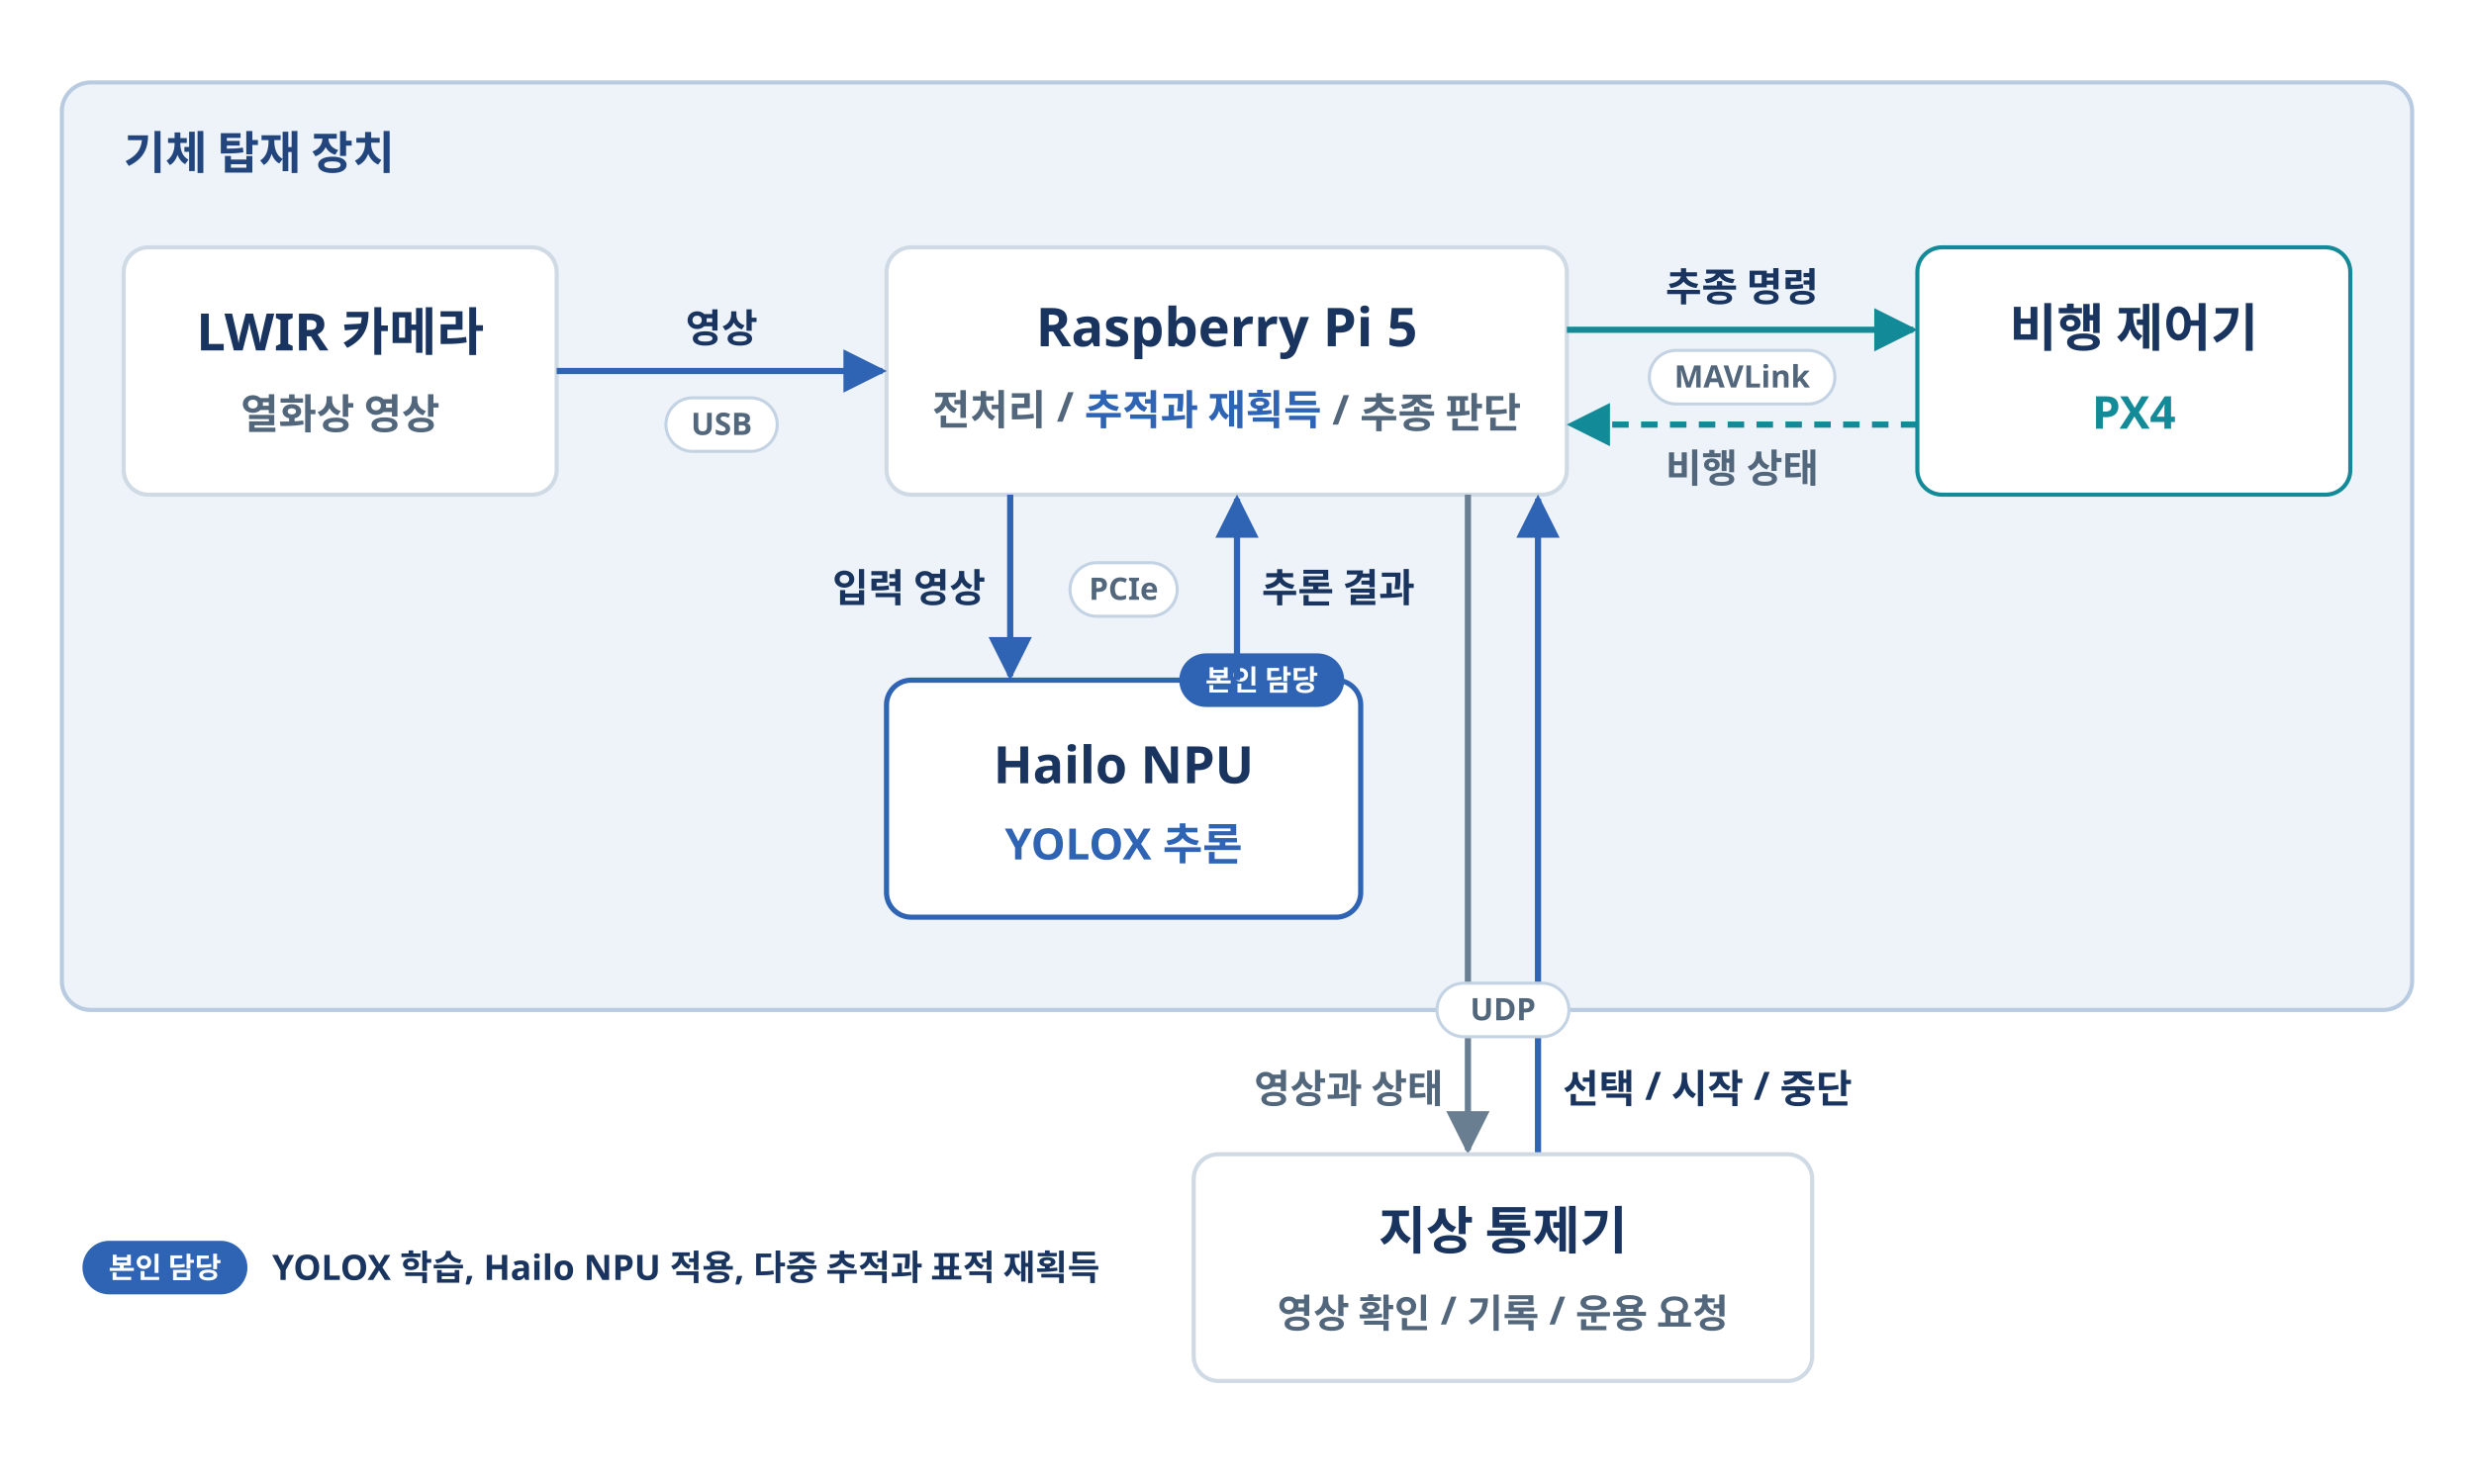
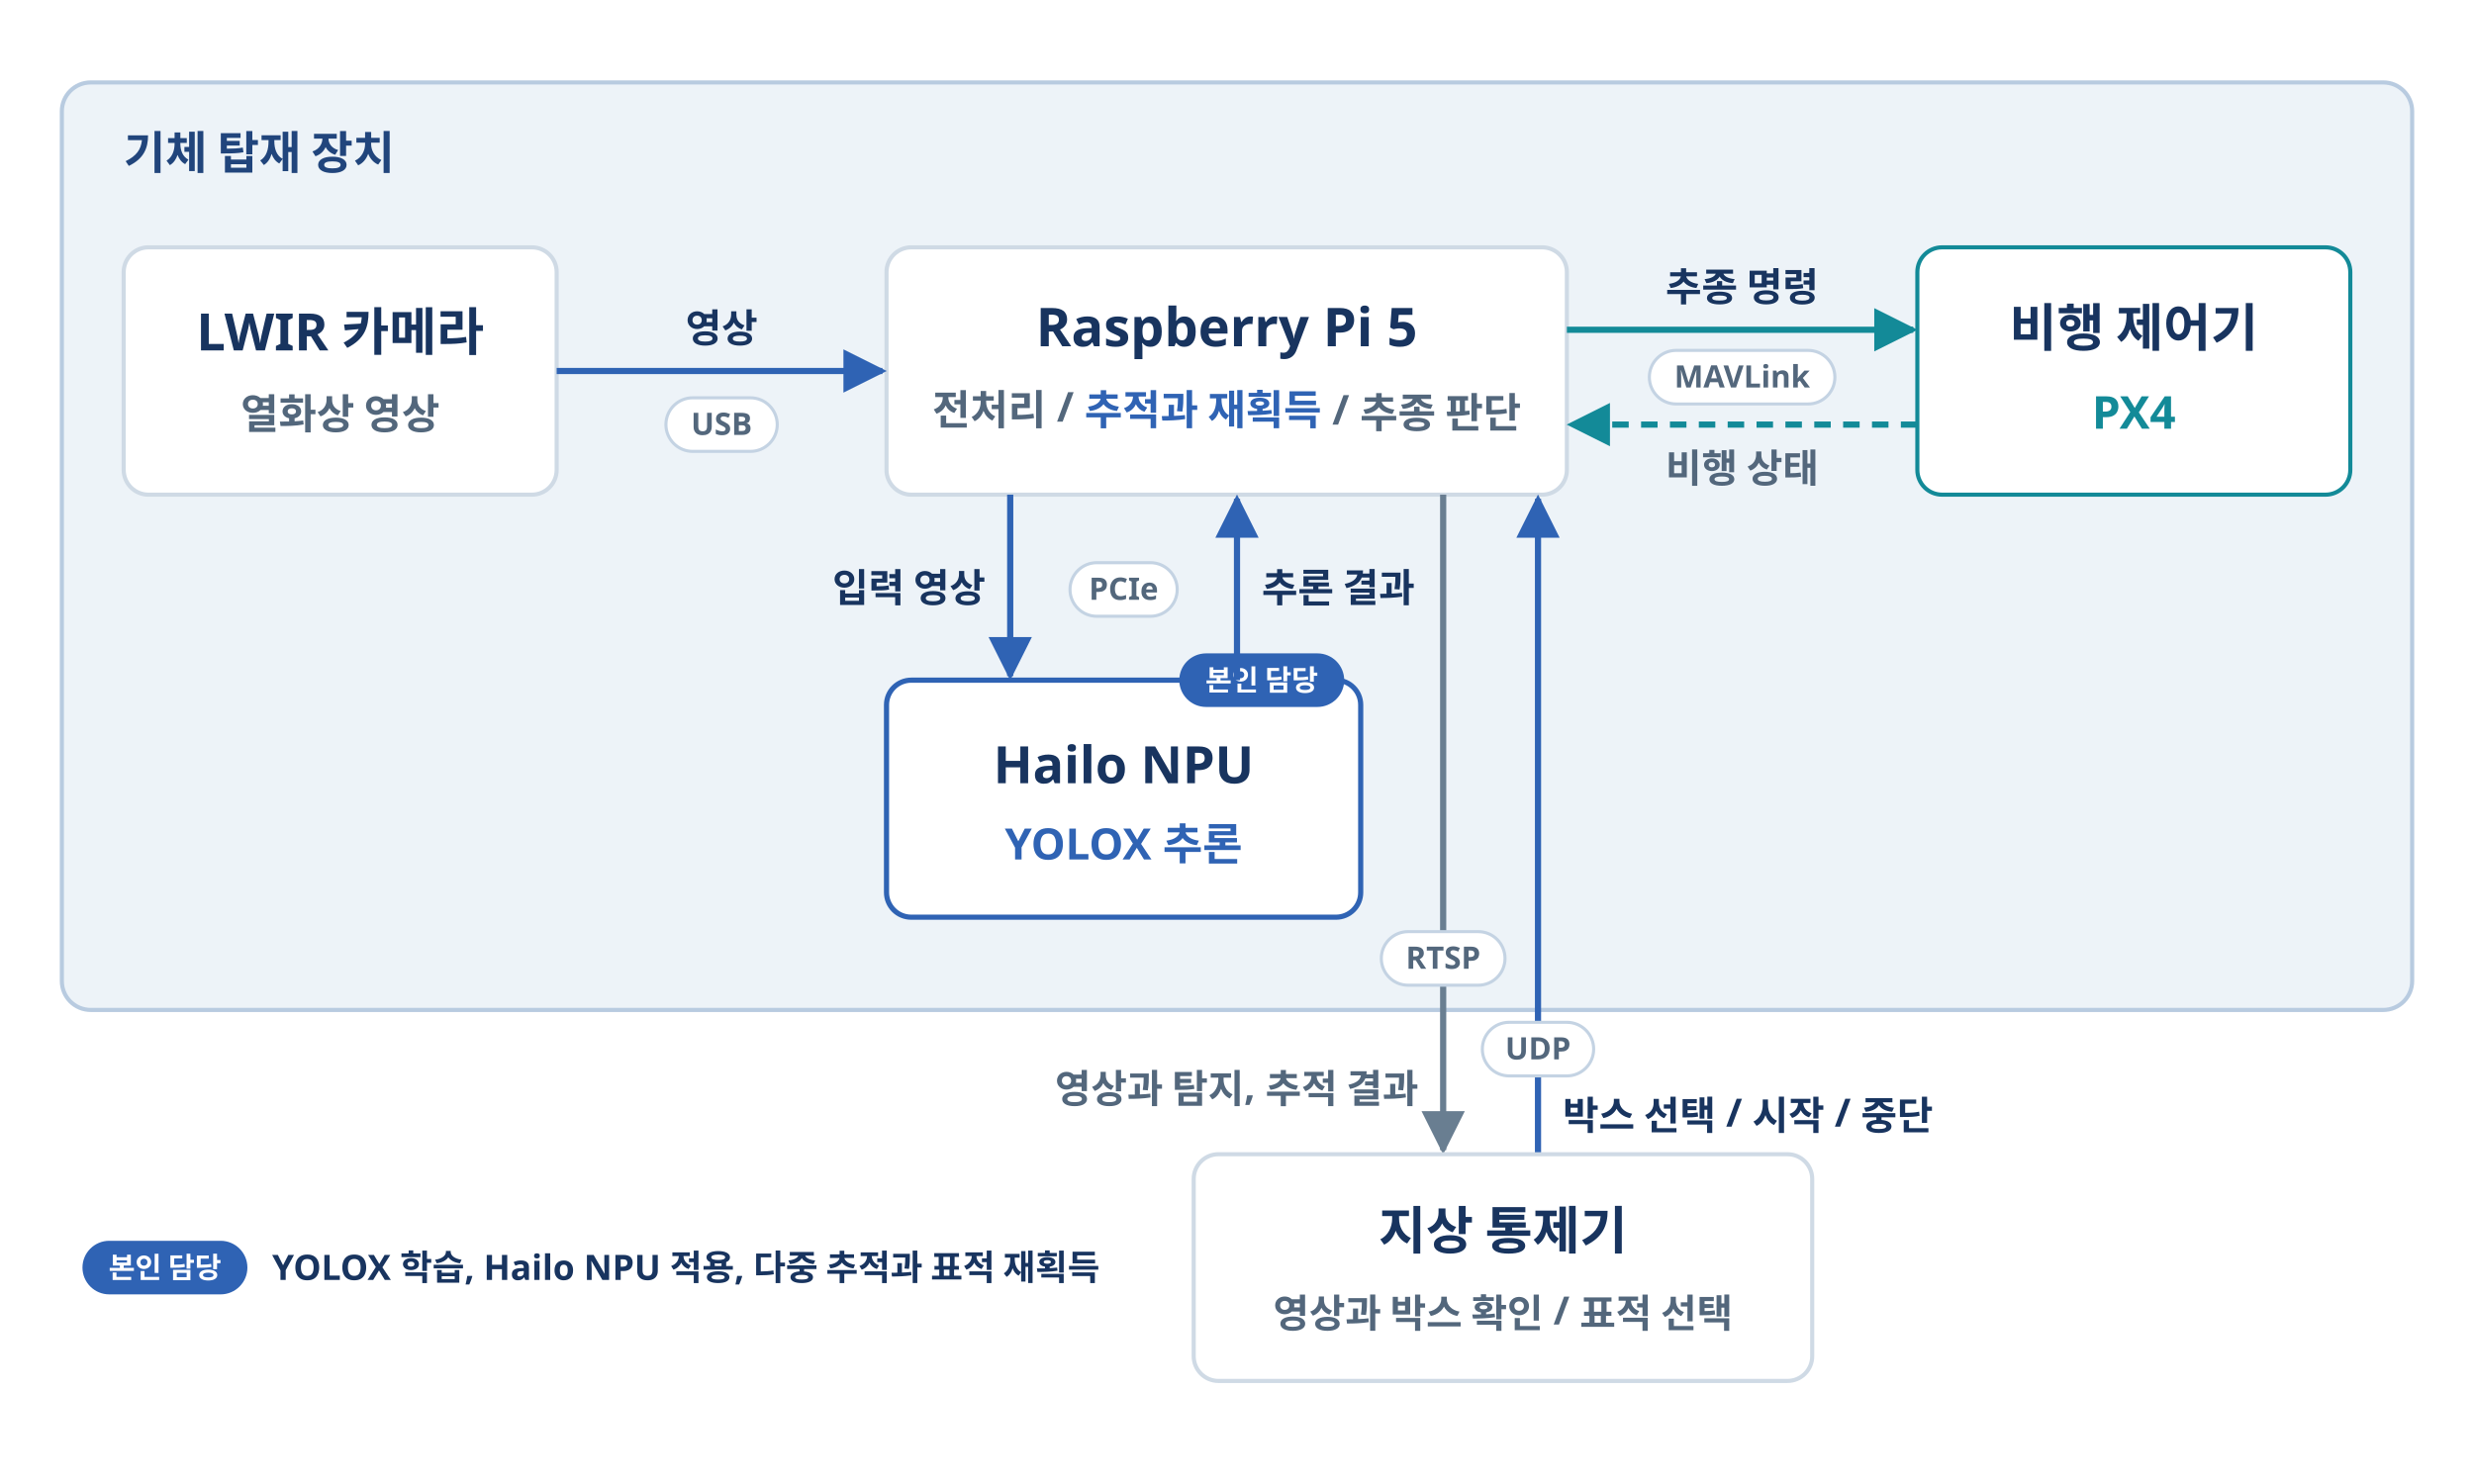
<svg xmlns="http://www.w3.org/2000/svg" width="1200" height="720" viewBox="0 0 1200 720" role="img" aria-labelledby="title desc">
  <defs>
    <marker id="blue" viewBox="0 0 10 10" refX="9" refY="5" markerWidth="7" markerHeight="7" orient="auto">
      <path d="M0 0 10 5 0 10Z" fill="#2f63b4" />
    </marker>
    <marker id="teal" viewBox="0 0 10 10" refX="9" refY="5" markerWidth="7" markerHeight="7" orient="auto">
      <path d="M0 0 10 5 0 10Z" fill="#138a98" />
    </marker>
    <marker id="gray" viewBox="0 0 10 10" refX="9" refY="5" markerWidth="7" markerHeight="7" orient="auto">
      <path d="M0 0 10 5 0 10Z" fill="#697e91" />
    </marker>
  </defs>
  <style>text{font-family:Pretendard,"Noto Sans KR","Malgun Gothic",sans-serif;font-weight:650}.pill{fill:#fff;stroke:#c4d3e3;stroke-width:1.5}.pill-text{font-size:15px;fill:#53677c;font-weight:700}.label{font-size:19px;fill:#18345f}.sub{font-size:20px;fill:#53677c}</style>
  <rect width="1200" height="720" fill="#fff" />
  <rect x="30" y="40" width="1140" height="450" rx="14" fill="#edf3f8" stroke="#b8cbe0" stroke-width="2" />
  <text x="60" y="82" font-size="22" fill="#21457c">기체 탑재 장치</text>
  <rect x="60" y="120" width="210" height="120" rx="12" fill="#fff" stroke="#cfdae5" stroke-width="2" />
  <text x="165" y="170" text-anchor="middle" font-size="25" fill="#18345f">LWIR 카메라</text>
  <text x="165" y="208" text-anchor="middle" class="sub">열화상 영상</text>
  <rect x="430" y="120" width="330" height="120" rx="12" fill="#fff" stroke="#cfdae5" stroke-width="2" />
  <text x="595" y="168" text-anchor="middle" font-size="26" fill="#18345f">Raspberry Pi 5</text>
  <text x="595" y="206" text-anchor="middle" class="sub">전처리 / <tspan fill="#2f63b4" font-weight="800">추적과 재획득</tspan> / 추종 판단</text>
  <rect x="930" y="120" width="210" height="120" rx="12" fill="#fff" stroke="#138a98" stroke-width="2" />
  <text x="1035" y="168" text-anchor="middle" font-size="25" fill="#18345f">비행 제어기</text>
  <text x="1035" y="208" text-anchor="middle" font-size="22" fill="#138a98">PX4</text>
  <rect x="430" y="330" width="230" height="115" rx="12" fill="#fff" stroke="#2f63b4" stroke-width="2.5" />
  <text x="545" y="380" text-anchor="middle" font-size="25" fill="#18345f">Hailo NPU</text>
  <text x="545" y="417" text-anchor="middle" font-size="21" fill="#2f63b4">YOLOX 추론</text>
  <rect x="572" y="317" width="80" height="26" rx="13" fill="#2f63b4" />
  <text x="612" y="335" text-anchor="middle" font-size="14" fill="#fff">본인 담당</text>
  <path d="M270 180H428" fill="none" stroke="#2f63b4" stroke-width="3" marker-end="url(#blue)" />
  <text x="350" y="166" text-anchor="middle" class="label">영상</text>
  <rect x="323" y="193" width="54" height="26" rx="13" class="pill" />
  <text x="350" y="211" text-anchor="middle" class="pill-text">USB</text>
  <path d="M760 160H928" fill="none" stroke="#138a98" stroke-width="3" marker-end="url(#teal)" />
  <path d="M930 206H762" fill="none" stroke="#138a98" stroke-width="3" stroke-dasharray="8 6" marker-end="url(#teal)" />
  <text x="845" y="146" text-anchor="middle" class="label">추종 명령</text>
  <text x="845" y="234" text-anchor="middle" font-size="19" fill="#53677c">비행 상태</text>
  <rect x="800" y="170" width="90" height="26" rx="13" class="pill" />
  <text x="845" y="188" text-anchor="middle" class="pill-text">MAVLink</text>
  <path d="M490 240V328" fill="none" stroke="#2f63b4" stroke-width="3" marker-end="url(#blue)" />
  <path d="M600 330V242" fill="none" stroke="#2f63b4" stroke-width="3" marker-end="url(#blue)" />
  <text x="478" y="292" text-anchor="end" class="label">입력 영상</text>
  <text x="612" y="292" text-anchor="start" class="label">추론 결과</text>
  <rect x="519" y="273" width="52" height="26" rx="13" class="pill" />
  <text x="545" y="291" text-anchor="middle" class="pill-text">PCIe</text>
-   <path d="M712 240V558" fill="none" stroke="#697e91" stroke-width="3" marker-end="url(#gray)" />
+   <path d="M700 240V558" fill="none" stroke="#697e91" stroke-width="3" marker-end="url(#gray)" />
  <path d="M746 560V242" fill="none" stroke="#2f63b4" stroke-width="3" marker-end="url(#blue)" />
-   <rect x="697" y="477" width="64" height="26" rx="13" class="pill" />
-   <text x="729" y="495" text-anchor="middle" class="pill-text">UDP</text>
-   <text x="700" y="535" text-anchor="end" font-size="19" fill="#53677c">영상과 상태</text>
-   <text x="758" y="535" text-anchor="start" class="label">선택 / 시작 / 중단</text>
+   <rect x="670" y="452" width="60" height="26" rx="13" class="pill" />
+   <text x="700" y="470" text-anchor="middle" class="pill-text">RTSP</text>
+   <rect x="719" y="496" width="54" height="26" rx="13" class="pill" />
+   <text x="746" y="514" text-anchor="middle" class="pill-text">UDP</text>
+   <text x="688" y="535" text-anchor="end" font-size="19" fill="#53677c">영상과 탐지, 추적 결과</text>
+   <text x="758" y="548" text-anchor="start" class="label">박스 선택 / 시작 / 중단</text>
  <rect x="579" y="560" width="300" height="110" rx="12" fill="#fff" stroke="#cfdae5" stroke-width="2" />
  <text x="729" y="606" text-anchor="middle" font-size="25" fill="#18345f">지상 통제기</text>
-   <text x="729" y="644" text-anchor="middle" font-size="19" fill="#53677c">영상 확인 / 기록 / 운용 요청</text>
+   <text x="729" y="644" text-anchor="middle" font-size="19" fill="#53677c">영상과 박스 확인 / 표적 선택</text>
  <rect x="40" y="602" width="80" height="26" rx="13" fill="#2f63b4" />
  <text x="80" y="620" text-anchor="middle" font-size="14" fill="#fff">본인 담당</text>
  <text x="132" y="621" text-anchor="start" font-size="17" fill="#18345f">YOLOX 학습, Hailo NPU 적용, 다중 추적과 표적 재획득</text>
</svg>
